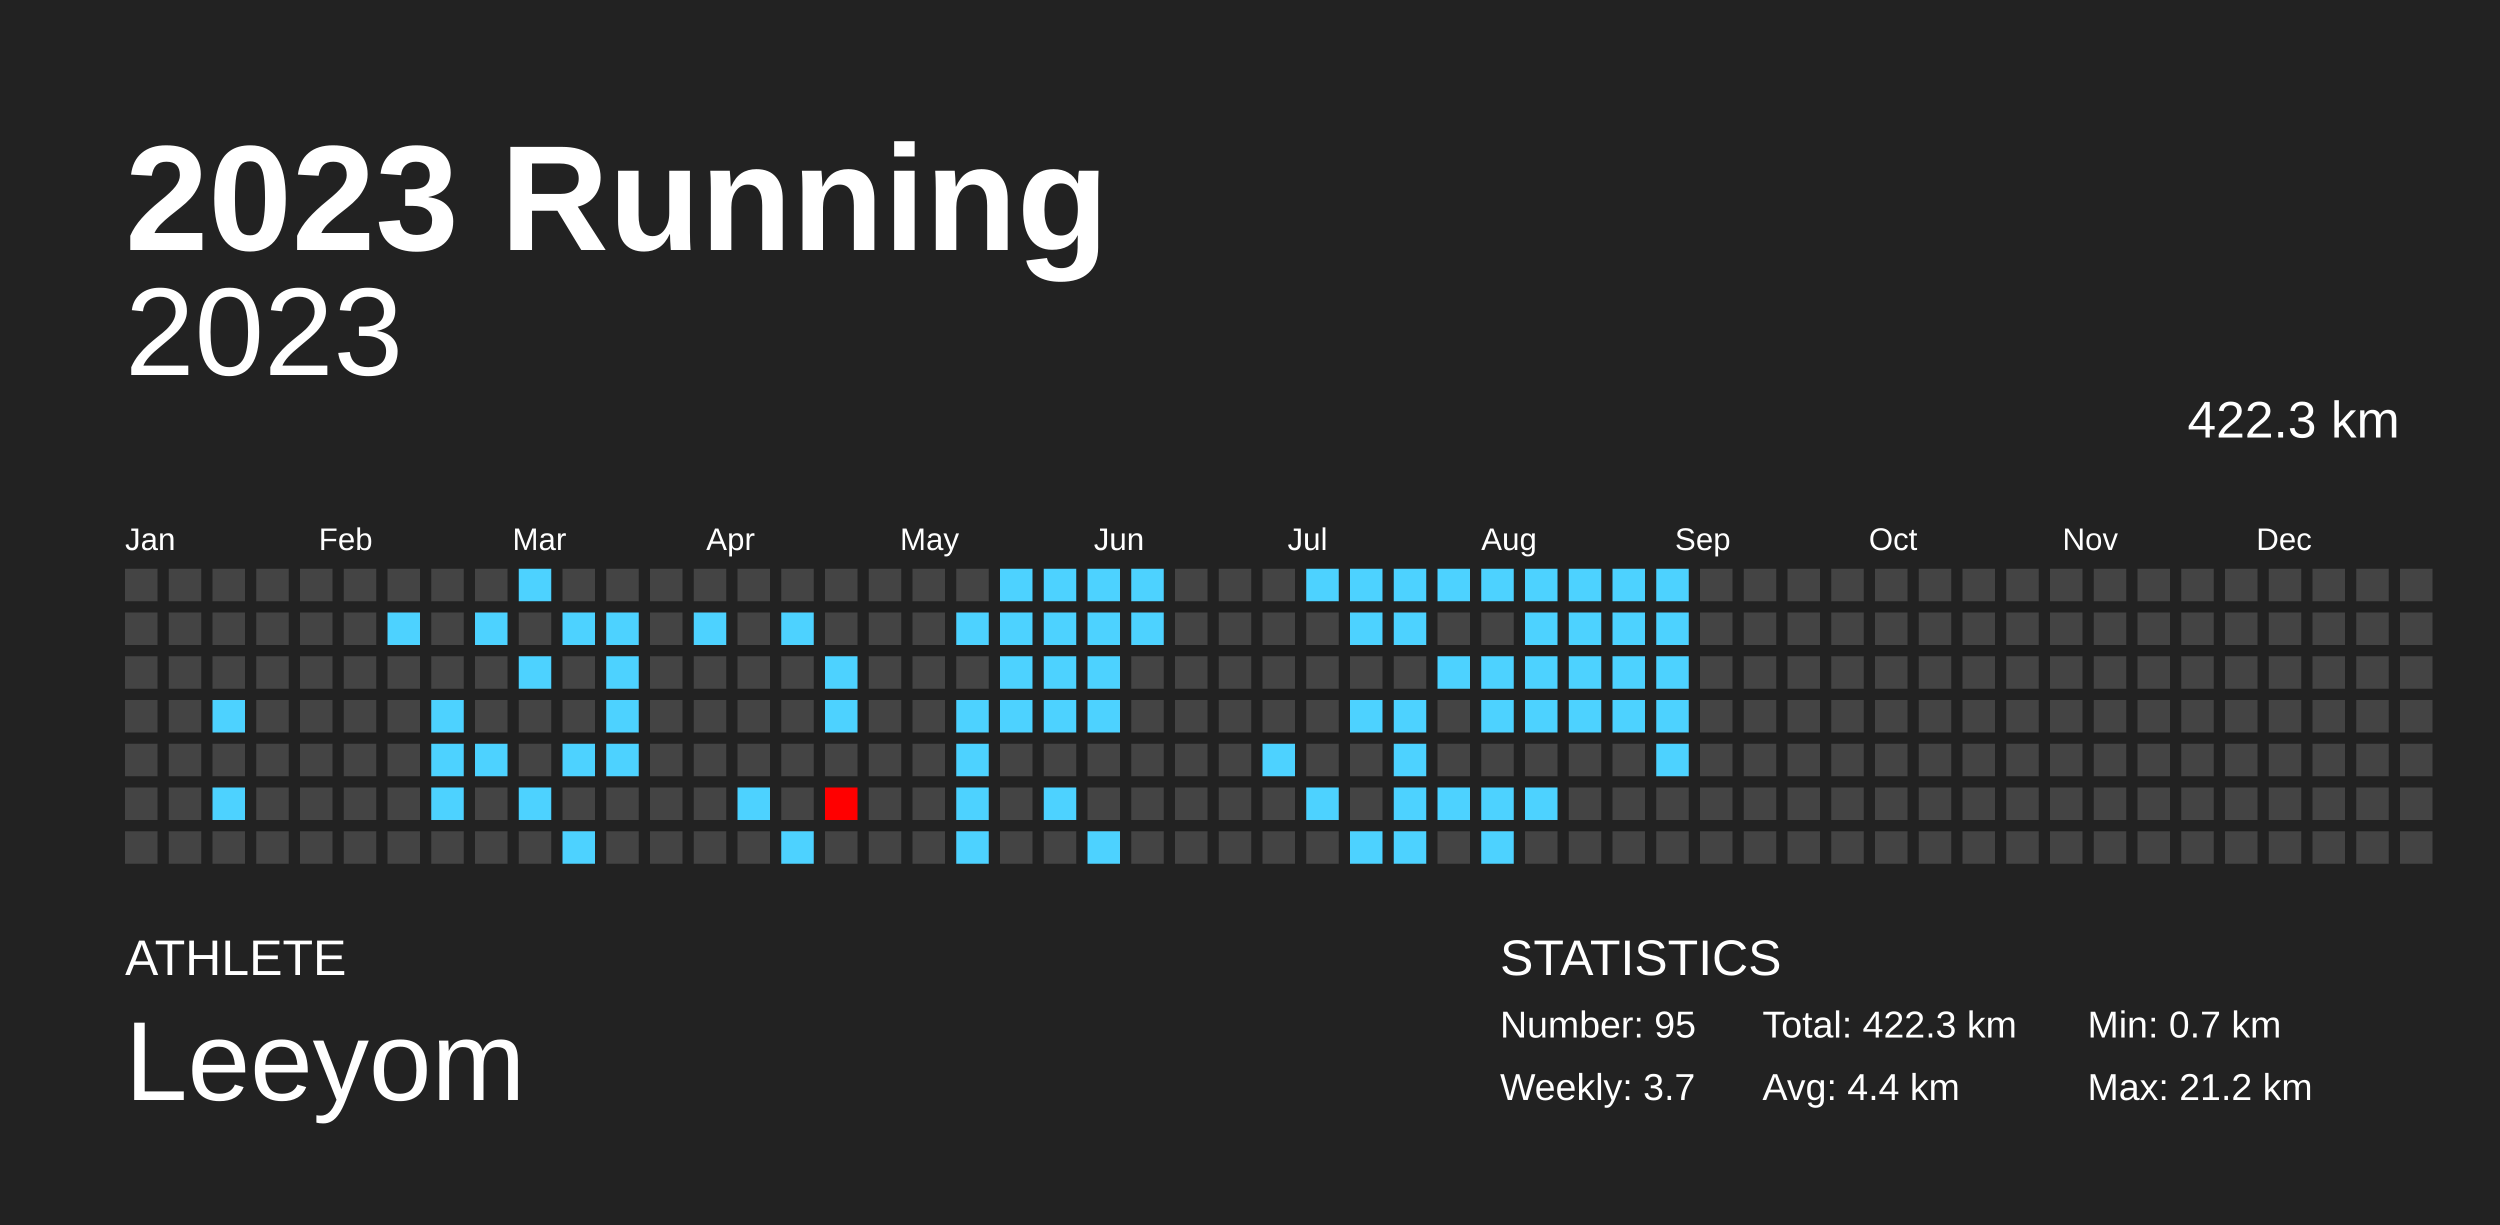
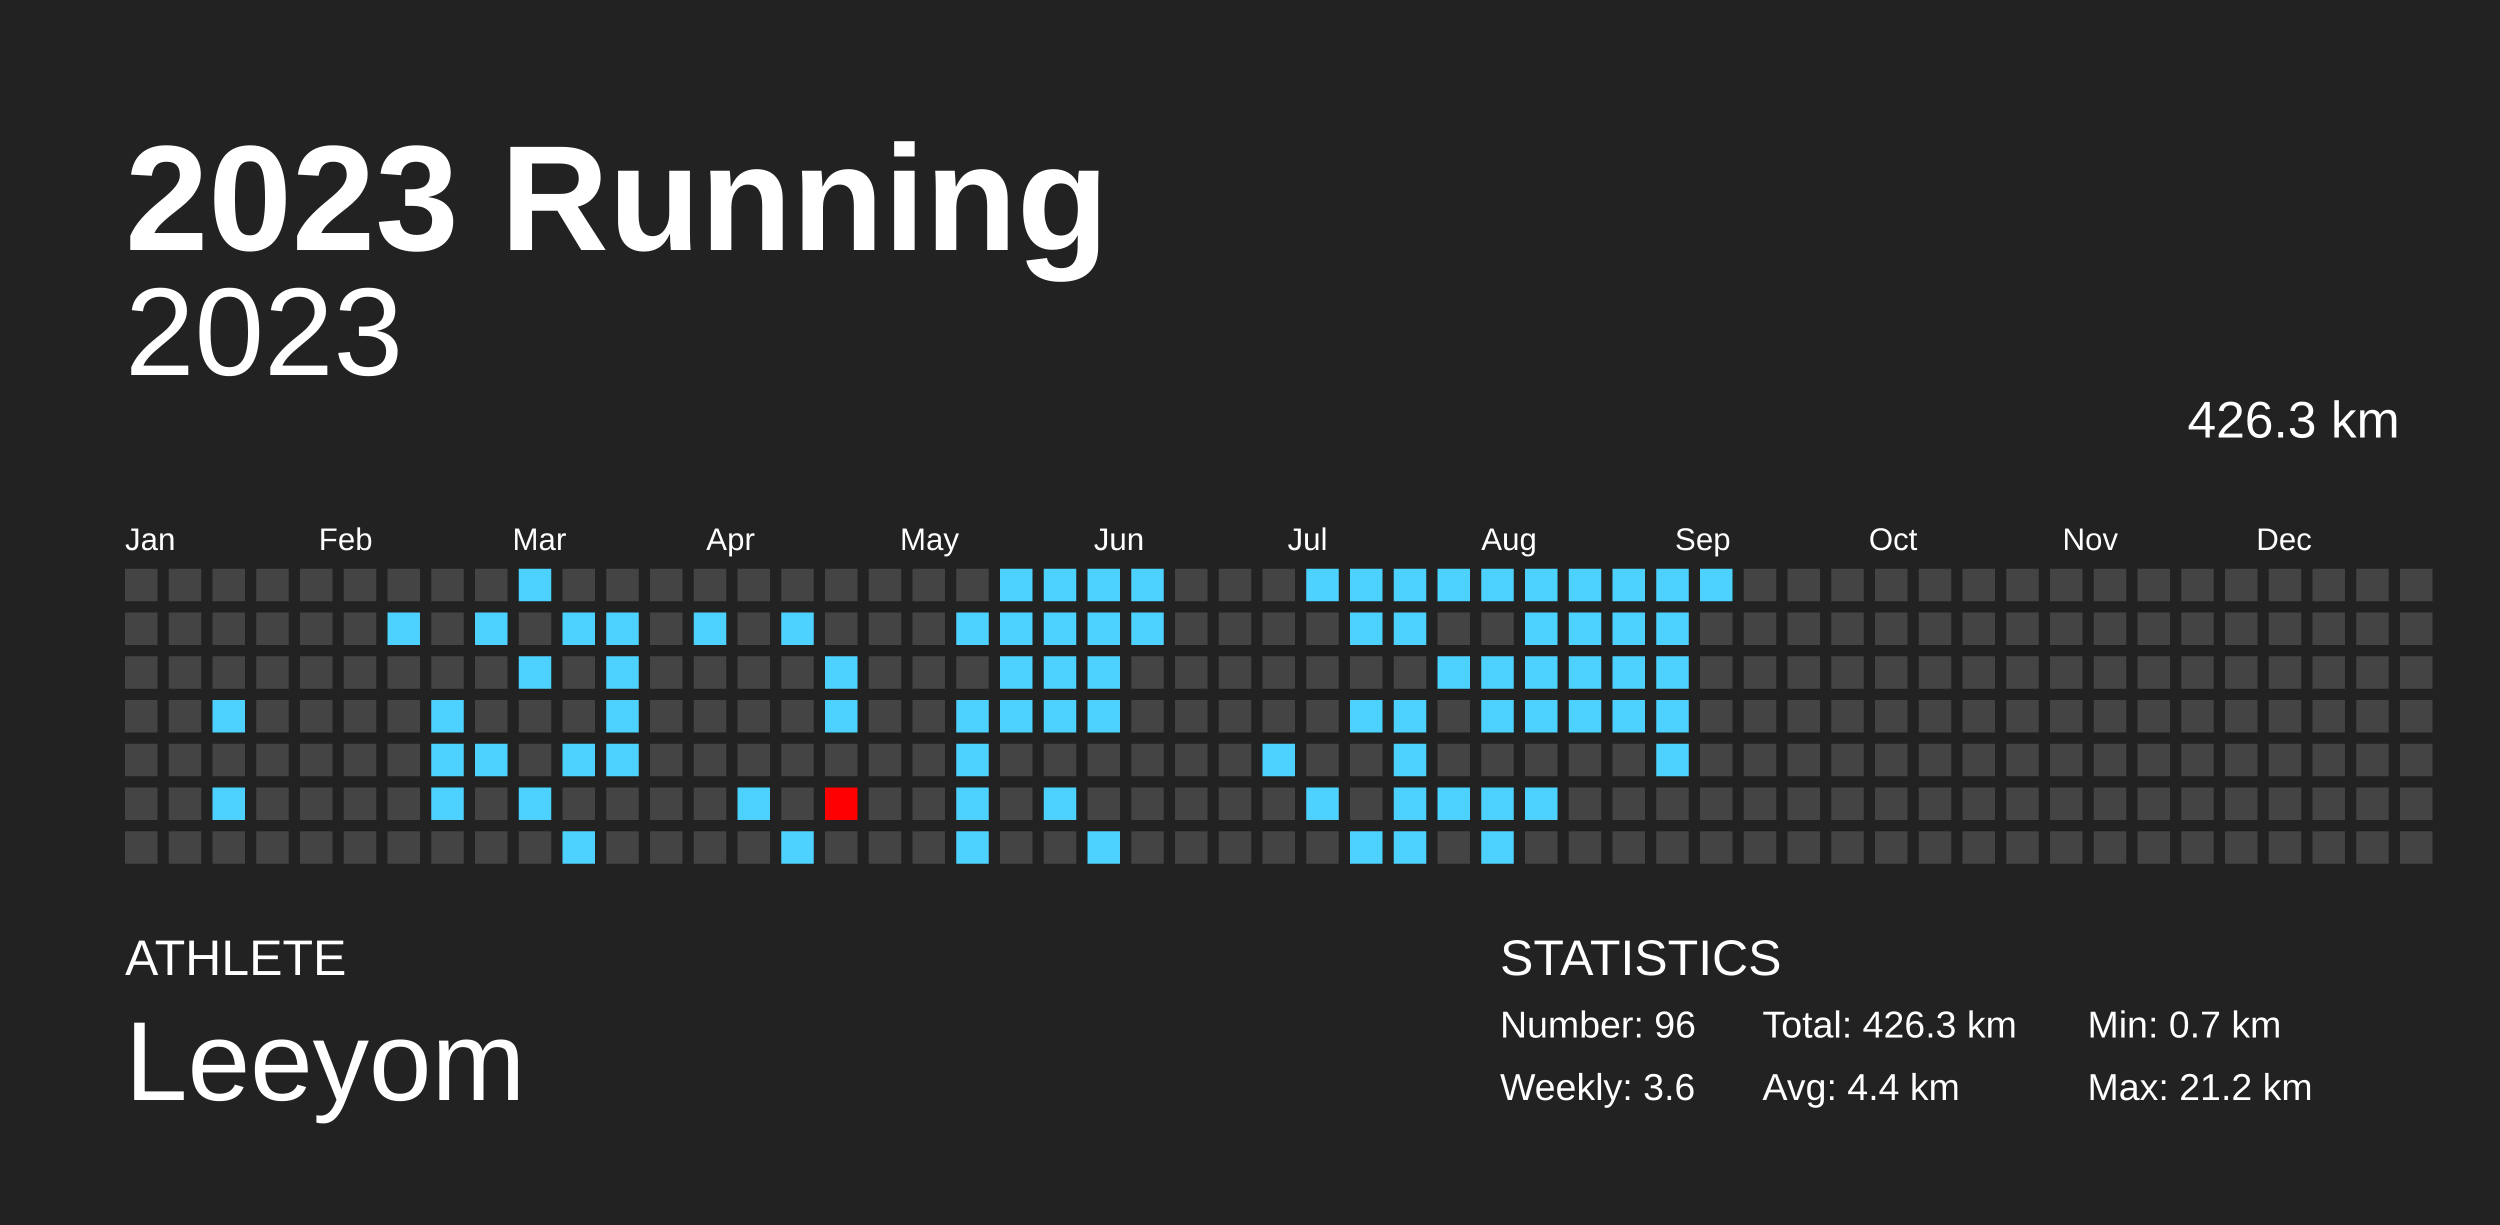
<svg xmlns="http://www.w3.org/2000/svg" baseProfile="full" height="98mm" version="1.1" viewBox="0,0,200,98" width="200mm">
  <defs />
  <rect fill="#222222" height="98" width="200" x="0" y="0" />
  <text fill="#FFFFFF" style="font-size:12px; font-family:Arial; font-weight:bold;" x="10" y="20">2023 Running</text>
  <text fill="#FFFFFF" style="font-size:4px; font-family:Arial" x="10" y="78">ATHLETE</text>
  <text fill="#FFFFFF" style="font-size:9px; font-family:Arial" x="10" y="88">Leeyom</text>
  <text fill="#FFFFFF" style="font-size:4px; font-family:Arial" x="120" y="78">STATISTICS</text>
-   <text fill="#FFFFFF" style="font-size:3px; font-family:Arial" x="120" y="83">Number: 95</text>
-   <text fill="#FFFFFF" style="font-size:3px; font-family:Arial" x="120" y="88">Weekly: 3.7</text>
-   <text fill="#FFFFFF" style="font-size:3px; font-family:Arial" x="141" y="83">Total: 422.3 km</text>
+   <text fill="#FFFFFF" style="font-size:3px; font-family:Arial" x="120" y="83">Number: 96</text>
+   <text fill="#FFFFFF" style="font-size:3px; font-family:Arial" x="120" y="88">Weekly: 3.6</text>
+   <text fill="#FFFFFF" style="font-size:3px; font-family:Arial" x="141" y="83">Total: 426.3 km</text>
  <text fill="#FFFFFF" style="font-size:3px; font-family:Arial" x="141" y="88">Avg: 4.4 km</text>
  <text fill="#FFFFFF" style="font-size:3px; font-family:Arial" x="167" y="83">Min: 0.7 km</text>
  <text fill="#FFFFFF" style="font-size:3px; font-family:Arial" x="167" y="88">Max: 21.2 km</text>
  <text alignment-baseline="hanging" fill="#FFFFFF" style="font-size:10.0px; font-family:Arial;" x="10" y="30">2023</text>
-   <text alignment-baseline="hanging" fill="#FFFFFF" style="font-size:4.125px; font-family:Arial;" x="175" y="35">422.3 km</text>
+   <text alignment-baseline="hanging" fill="#FFFFFF" style="font-size:4.125px; font-family:Arial;" x="175" y="35">426.3 km</text>
  <text fill="#FFFFFF" style="font-size:2.5px; font-family:Arial" x="10.0" y="44">Jan</text>
  <text fill="#FFFFFF" style="font-size:2.5px; font-family:Arial" x="25.5" y="44">Feb</text>
  <text fill="#FFFFFF" style="font-size:2.5px; font-family:Arial" x="41.0" y="44">Mar</text>
  <text fill="#FFFFFF" style="font-size:2.5px; font-family:Arial" x="56.5" y="44">Apr</text>
  <text fill="#FFFFFF" style="font-size:2.5px; font-family:Arial" x="72.0" y="44">May</text>
  <text fill="#FFFFFF" style="font-size:2.5px; font-family:Arial" x="87.5" y="44">Jun</text>
  <text fill="#FFFFFF" style="font-size:2.5px; font-family:Arial" x="103.0" y="44">Jul</text>
  <text fill="#FFFFFF" style="font-size:2.5px; font-family:Arial" x="118.5" y="44">Aug</text>
  <text fill="#FFFFFF" style="font-size:2.5px; font-family:Arial" x="134.0" y="44">Sep</text>
  <text fill="#FFFFFF" style="font-size:2.5px; font-family:Arial" x="149.5" y="44">Oct</text>
  <text fill="#FFFFFF" style="font-size:2.5px; font-family:Arial" x="165.0" y="44">Nov</text>
  <text fill="#FFFFFF" style="font-size:2.5px; font-family:Arial" x="180.5" y="44">Dec</text>
  <rect fill="#444444" height="2.6" width="2.6" x="10.0" y="45.5" />
  <rect fill="#444444" height="2.6" width="2.6" x="10.0" y="49.0" />
  <rect fill="#444444" height="2.6" width="2.6" x="10.0" y="52.5" />
  <rect fill="#444444" height="2.6" width="2.6" x="10.0" y="56.0" />
  <rect fill="#444444" height="2.6" width="2.6" x="10.0" y="59.5" />
  <rect fill="#444444" height="2.6" width="2.6" x="10.0" y="63.0" />
  <rect fill="#444444" height="2.6" width="2.6" x="10.0" y="66.5" />
  <rect fill="#444444" height="2.6" width="2.6" x="13.5" y="45.5" />
  <rect fill="#444444" height="2.6" width="2.6" x="13.5" y="49.0" />
  <rect fill="#444444" height="2.6" width="2.6" x="13.5" y="52.5" />
  <rect fill="#444444" height="2.6" width="2.6" x="13.5" y="56.0" />
  <rect fill="#444444" height="2.6" width="2.6" x="13.5" y="59.5" />
  <rect fill="#444444" height="2.6" width="2.6" x="13.5" y="63.0" />
  <rect fill="#444444" height="2.6" width="2.6" x="13.5" y="66.5" />
  <rect fill="#444444" height="2.6" width="2.6" x="17.0" y="45.5" />
  <rect fill="#444444" height="2.6" width="2.6" x="17.0" y="49.0" />
  <rect fill="#444444" height="2.6" width="2.6" x="17.0" y="52.5" />
  <rect fill="#4dd2ff" height="2.6" width="2.6" x="17.0" y="56.0" />
  <rect fill="#444444" height="2.6" width="2.6" x="17.0" y="59.5" />
  <rect fill="#4dd2ff" height="2.6" width="2.6" x="17.0" y="63.0" />
  <rect fill="#444444" height="2.6" width="2.6" x="17.0" y="66.5" />
  <rect fill="#444444" height="2.6" width="2.6" x="20.5" y="45.5" />
  <rect fill="#444444" height="2.6" width="2.6" x="20.5" y="49.0" />
  <rect fill="#444444" height="2.6" width="2.6" x="20.5" y="52.5" />
  <rect fill="#444444" height="2.6" width="2.6" x="20.5" y="56.0" />
  <rect fill="#444444" height="2.6" width="2.6" x="20.5" y="59.5" />
  <rect fill="#444444" height="2.6" width="2.6" x="20.5" y="63.0" />
  <rect fill="#444444" height="2.6" width="2.6" x="20.5" y="66.5" />
  <rect fill="#444444" height="2.6" width="2.6" x="24.0" y="45.5" />
  <rect fill="#444444" height="2.6" width="2.6" x="24.0" y="49.0" />
  <rect fill="#444444" height="2.6" width="2.6" x="24.0" y="52.5" />
  <rect fill="#444444" height="2.6" width="2.6" x="24.0" y="56.0" />
  <rect fill="#444444" height="2.6" width="2.6" x="24.0" y="59.5" />
  <rect fill="#444444" height="2.6" width="2.6" x="24.0" y="63.0" />
  <rect fill="#444444" height="2.6" width="2.6" x="24.0" y="66.5" />
  <rect fill="#444444" height="2.6" width="2.6" x="27.5" y="45.5" />
  <rect fill="#444444" height="2.6" width="2.6" x="27.5" y="49.0" />
  <rect fill="#444444" height="2.6" width="2.6" x="27.5" y="52.5" />
  <rect fill="#444444" height="2.6" width="2.6" x="27.5" y="56.0" />
  <rect fill="#444444" height="2.6" width="2.6" x="27.5" y="59.5" />
  <rect fill="#444444" height="2.6" width="2.6" x="27.5" y="63.0" />
  <rect fill="#444444" height="2.6" width="2.6" x="27.5" y="66.5" />
  <rect fill="#444444" height="2.6" width="2.6" x="31.0" y="45.5" />
  <rect fill="#4dd2ff" height="2.6" width="2.6" x="31.0" y="49.0" />
  <rect fill="#444444" height="2.6" width="2.6" x="31.0" y="52.5" />
  <rect fill="#444444" height="2.6" width="2.6" x="31.0" y="56.0" />
  <rect fill="#444444" height="2.6" width="2.6" x="31.0" y="59.5" />
  <rect fill="#444444" height="2.6" width="2.6" x="31.0" y="63.0" />
  <rect fill="#444444" height="2.6" width="2.6" x="31.0" y="66.5" />
  <rect fill="#444444" height="2.6" width="2.6" x="34.5" y="45.5" />
  <rect fill="#444444" height="2.6" width="2.6" x="34.5" y="49.0" />
  <rect fill="#444444" height="2.6" width="2.6" x="34.5" y="52.5" />
  <rect fill="#4dd2ff" height="2.6" width="2.6" x="34.5" y="56.0" />
  <rect fill="#4dd2ff" height="2.6" width="2.6" x="34.5" y="59.5" />
  <rect fill="#4dd2ff" height="2.6" width="2.6" x="34.5" y="63.0" />
  <rect fill="#444444" height="2.6" width="2.6" x="34.5" y="66.5" />
  <rect fill="#444444" height="2.6" width="2.6" x="38.0" y="45.5" />
  <rect fill="#4dd2ff" height="2.6" width="2.6" x="38.0" y="49.0" />
  <rect fill="#444444" height="2.6" width="2.6" x="38.0" y="52.5" />
  <rect fill="#444444" height="2.6" width="2.6" x="38.0" y="56.0" />
  <rect fill="#4dd2ff" height="2.6" width="2.6" x="38.0" y="59.5" />
  <rect fill="#444444" height="2.6" width="2.6" x="38.0" y="63.0" />
  <rect fill="#444444" height="2.6" width="2.6" x="38.0" y="66.5" />
  <rect fill="#4dd2ff" height="2.6" width="2.6" x="41.5" y="45.5" />
  <rect fill="#444444" height="2.6" width="2.6" x="41.5" y="49.0" />
  <rect fill="#4dd2ff" height="2.6" width="2.6" x="41.5" y="52.5" />
  <rect fill="#444444" height="2.6" width="2.6" x="41.5" y="56.0" />
  <rect fill="#444444" height="2.6" width="2.6" x="41.5" y="59.5" />
  <rect fill="#4dd2ff" height="2.6" width="2.6" x="41.5" y="63.0" />
  <rect fill="#444444" height="2.6" width="2.6" x="41.5" y="66.5" />
  <rect fill="#444444" height="2.6" width="2.6" x="45.0" y="45.5" />
  <rect fill="#4dd2ff" height="2.6" width="2.6" x="45.0" y="49.0" />
  <rect fill="#444444" height="2.6" width="2.6" x="45.0" y="52.5" />
  <rect fill="#444444" height="2.6" width="2.6" x="45.0" y="56.0" />
  <rect fill="#4dd2ff" height="2.6" width="2.6" x="45.0" y="59.5" />
  <rect fill="#444444" height="2.6" width="2.6" x="45.0" y="63.0" />
  <rect fill="#4dd2ff" height="2.6" width="2.6" x="45.0" y="66.5" />
  <rect fill="#444444" height="2.6" width="2.6" x="48.5" y="45.5" />
  <rect fill="#4dd2ff" height="2.6" width="2.6" x="48.5" y="49.0" />
  <rect fill="#4dd2ff" height="2.6" width="2.6" x="48.5" y="52.5" />
  <rect fill="#4dd2ff" height="2.6" width="2.6" x="48.5" y="56.0" />
  <rect fill="#4dd2ff" height="2.6" width="2.6" x="48.5" y="59.5" />
  <rect fill="#444444" height="2.6" width="2.6" x="48.5" y="63.0" />
  <rect fill="#444444" height="2.6" width="2.6" x="48.5" y="66.5" />
  <rect fill="#444444" height="2.6" width="2.6" x="52.0" y="45.5" />
  <rect fill="#444444" height="2.6" width="2.6" x="52.0" y="49.0" />
  <rect fill="#444444" height="2.6" width="2.6" x="52.0" y="52.5" />
  <rect fill="#444444" height="2.6" width="2.6" x="52.0" y="56.0" />
  <rect fill="#444444" height="2.6" width="2.6" x="52.0" y="59.5" />
  <rect fill="#444444" height="2.6" width="2.6" x="52.0" y="63.0" />
  <rect fill="#444444" height="2.6" width="2.6" x="52.0" y="66.5" />
  <rect fill="#444444" height="2.6" width="2.6" x="55.5" y="45.5" />
  <rect fill="#4dd2ff" height="2.6" width="2.6" x="55.5" y="49.0" />
  <rect fill="#444444" height="2.6" width="2.6" x="55.5" y="52.5" />
  <rect fill="#444444" height="2.6" width="2.6" x="55.5" y="56.0" />
  <rect fill="#444444" height="2.6" width="2.6" x="55.5" y="59.5" />
  <rect fill="#444444" height="2.6" width="2.6" x="55.5" y="63.0" />
  <rect fill="#444444" height="2.6" width="2.6" x="55.5" y="66.5" />
  <rect fill="#444444" height="2.6" width="2.6" x="59.0" y="45.5" />
  <rect fill="#444444" height="2.6" width="2.6" x="59.0" y="49.0" />
  <rect fill="#444444" height="2.6" width="2.6" x="59.0" y="52.5" />
  <rect fill="#444444" height="2.6" width="2.6" x="59.0" y="56.0" />
  <rect fill="#444444" height="2.6" width="2.6" x="59.0" y="59.5" />
  <rect fill="#4dd2ff" height="2.6" width="2.6" x="59.0" y="63.0" />
  <rect fill="#444444" height="2.6" width="2.6" x="59.0" y="66.5" />
  <rect fill="#444444" height="2.6" width="2.6" x="62.5" y="45.5" />
  <rect fill="#4dd2ff" height="2.6" width="2.6" x="62.5" y="49.0" />
  <rect fill="#444444" height="2.6" width="2.6" x="62.5" y="52.5" />
  <rect fill="#444444" height="2.6" width="2.6" x="62.5" y="56.0" />
  <rect fill="#444444" height="2.6" width="2.6" x="62.5" y="59.5" />
  <rect fill="#444444" height="2.6" width="2.6" x="62.5" y="63.0" />
  <rect fill="#4dd2ff" height="2.6" width="2.6" x="62.5" y="66.5" />
  <rect fill="#444444" height="2.6" width="2.6" x="66.0" y="45.5" />
  <rect fill="#444444" height="2.6" width="2.6" x="66.0" y="49.0" />
  <rect fill="#4dd2ff" height="2.6" width="2.6" x="66.0" y="52.5" />
  <rect fill="#4dd2ff" height="2.6" width="2.6" x="66.0" y="56.0" />
  <rect fill="#444444" height="2.6" width="2.6" x="66.0" y="59.5" />
  <rect fill="red" height="2.6" width="2.6" x="66.0" y="63.0" />
  <rect fill="#444444" height="2.6" width="2.6" x="66.0" y="66.5" />
  <rect fill="#444444" height="2.6" width="2.6" x="69.5" y="45.5" />
  <rect fill="#444444" height="2.6" width="2.6" x="69.5" y="49.0" />
  <rect fill="#444444" height="2.6" width="2.6" x="69.5" y="52.5" />
  <rect fill="#444444" height="2.6" width="2.6" x="69.5" y="56.0" />
  <rect fill="#444444" height="2.6" width="2.6" x="69.5" y="59.5" />
  <rect fill="#444444" height="2.6" width="2.6" x="69.5" y="63.0" />
  <rect fill="#444444" height="2.6" width="2.6" x="69.5" y="66.5" />
  <rect fill="#444444" height="2.6" width="2.6" x="73.0" y="45.5" />
  <rect fill="#444444" height="2.6" width="2.6" x="73.0" y="49.0" />
  <rect fill="#444444" height="2.6" width="2.6" x="73.0" y="52.5" />
  <rect fill="#444444" height="2.6" width="2.6" x="73.0" y="56.0" />
  <rect fill="#444444" height="2.6" width="2.6" x="73.0" y="59.5" />
  <rect fill="#444444" height="2.6" width="2.6" x="73.0" y="63.0" />
  <rect fill="#444444" height="2.6" width="2.6" x="73.0" y="66.5" />
  <rect fill="#444444" height="2.6" width="2.6" x="76.5" y="45.5" />
  <rect fill="#4dd2ff" height="2.6" width="2.6" x="76.5" y="49.0" />
  <rect fill="#444444" height="2.6" width="2.6" x="76.5" y="52.5" />
  <rect fill="#4dd2ff" height="2.6" width="2.6" x="76.5" y="56.0" />
  <rect fill="#4dd2ff" height="2.6" width="2.6" x="76.5" y="59.5" />
  <rect fill="#4dd2ff" height="2.6" width="2.6" x="76.5" y="63.0" />
  <rect fill="#4dd2ff" height="2.6" width="2.6" x="76.5" y="66.5" />
  <rect fill="#4dd2ff" height="2.6" width="2.6" x="80.0" y="45.5" />
  <rect fill="#4dd2ff" height="2.6" width="2.6" x="80.0" y="49.0" />
  <rect fill="#4dd2ff" height="2.6" width="2.6" x="80.0" y="52.5" />
  <rect fill="#4dd2ff" height="2.6" width="2.6" x="80.0" y="56.0" />
  <rect fill="#444444" height="2.6" width="2.6" x="80.0" y="59.5" />
  <rect fill="#444444" height="2.6" width="2.6" x="80.0" y="63.0" />
  <rect fill="#444444" height="2.6" width="2.6" x="80.0" y="66.5" />
  <rect fill="#4dd2ff" height="2.6" width="2.6" x="83.5" y="45.5" />
  <rect fill="#4dd2ff" height="2.6" width="2.6" x="83.5" y="49.0" />
  <rect fill="#4dd2ff" height="2.6" width="2.6" x="83.5" y="52.5" />
  <rect fill="#4dd2ff" height="2.6" width="2.6" x="83.5" y="56.0" />
  <rect fill="#444444" height="2.6" width="2.6" x="83.5" y="59.5" />
  <rect fill="#4dd2ff" height="2.6" width="2.6" x="83.5" y="63.0" />
  <rect fill="#444444" height="2.6" width="2.6" x="83.5" y="66.5" />
  <rect fill="#4dd2ff" height="2.6" width="2.6" x="87.0" y="45.5" />
  <rect fill="#4dd2ff" height="2.6" width="2.6" x="87.0" y="49.0" />
  <rect fill="#4dd2ff" height="2.6" width="2.6" x="87.0" y="52.5" />
  <rect fill="#4dd2ff" height="2.6" width="2.6" x="87.0" y="56.0" />
  <rect fill="#444444" height="2.6" width="2.6" x="87.0" y="59.5" />
  <rect fill="#444444" height="2.6" width="2.6" x="87.0" y="63.0" />
  <rect fill="#4dd2ff" height="2.6" width="2.6" x="87.0" y="66.5" />
  <rect fill="#4dd2ff" height="2.6" width="2.6" x="90.5" y="45.5" />
  <rect fill="#4dd2ff" height="2.6" width="2.6" x="90.5" y="49.0" />
  <rect fill="#444444" height="2.6" width="2.6" x="90.5" y="52.5" />
  <rect fill="#444444" height="2.6" width="2.6" x="90.5" y="56.0" />
  <rect fill="#444444" height="2.6" width="2.6" x="90.5" y="59.5" />
  <rect fill="#444444" height="2.6" width="2.6" x="90.5" y="63.0" />
  <rect fill="#444444" height="2.6" width="2.6" x="90.5" y="66.5" />
  <rect fill="#444444" height="2.6" width="2.6" x="94.0" y="45.5" />
  <rect fill="#444444" height="2.6" width="2.6" x="94.0" y="49.0" />
  <rect fill="#444444" height="2.6" width="2.6" x="94.0" y="52.5" />
  <rect fill="#444444" height="2.6" width="2.6" x="94.0" y="56.0" />
  <rect fill="#444444" height="2.6" width="2.6" x="94.0" y="59.5" />
  <rect fill="#444444" height="2.6" width="2.6" x="94.0" y="63.0" />
  <rect fill="#444444" height="2.6" width="2.6" x="94.0" y="66.5" />
  <rect fill="#444444" height="2.6" width="2.6" x="97.5" y="45.5" />
  <rect fill="#444444" height="2.6" width="2.6" x="97.5" y="49.0" />
  <rect fill="#444444" height="2.6" width="2.6" x="97.5" y="52.5" />
  <rect fill="#444444" height="2.6" width="2.6" x="97.5" y="56.0" />
  <rect fill="#444444" height="2.6" width="2.6" x="97.5" y="59.5" />
  <rect fill="#444444" height="2.6" width="2.6" x="97.5" y="63.0" />
  <rect fill="#444444" height="2.6" width="2.6" x="97.5" y="66.5" />
  <rect fill="#444444" height="2.6" width="2.6" x="101.0" y="45.5" />
  <rect fill="#444444" height="2.6" width="2.6" x="101.0" y="49.0" />
  <rect fill="#444444" height="2.6" width="2.6" x="101.0" y="52.5" />
  <rect fill="#444444" height="2.6" width="2.6" x="101.0" y="56.0" />
  <rect fill="#4dd2ff" height="2.6" width="2.6" x="101.0" y="59.5" />
  <rect fill="#444444" height="2.6" width="2.6" x="101.0" y="63.0" />
  <rect fill="#444444" height="2.6" width="2.6" x="101.0" y="66.5" />
  <rect fill="#4dd2ff" height="2.6" width="2.6" x="104.5" y="45.5" />
  <rect fill="#444444" height="2.6" width="2.6" x="104.5" y="49.0" />
  <rect fill="#444444" height="2.6" width="2.6" x="104.5" y="52.5" />
  <rect fill="#444444" height="2.6" width="2.6" x="104.5" y="56.0" />
  <rect fill="#444444" height="2.6" width="2.6" x="104.5" y="59.5" />
  <rect fill="#4dd2ff" height="2.6" width="2.6" x="104.5" y="63.0" />
  <rect fill="#444444" height="2.6" width="2.6" x="104.5" y="66.5" />
  <rect fill="#4dd2ff" height="2.6" width="2.6" x="108.0" y="45.5" />
  <rect fill="#4dd2ff" height="2.6" width="2.6" x="108.0" y="49.0" />
  <rect fill="#444444" height="2.6" width="2.6" x="108.0" y="52.5" />
  <rect fill="#4dd2ff" height="2.6" width="2.6" x="108.0" y="56.0" />
  <rect fill="#444444" height="2.6" width="2.6" x="108.0" y="59.5" />
  <rect fill="#444444" height="2.6" width="2.6" x="108.0" y="63.0" />
  <rect fill="#4dd2ff" height="2.6" width="2.6" x="108.0" y="66.5" />
  <rect fill="#4dd2ff" height="2.6" width="2.6" x="111.5" y="45.5" />
  <rect fill="#4dd2ff" height="2.6" width="2.6" x="111.5" y="49.0" />
  <rect fill="#444444" height="2.6" width="2.6" x="111.5" y="52.5" />
  <rect fill="#4dd2ff" height="2.6" width="2.6" x="111.5" y="56.0" />
  <rect fill="#4dd2ff" height="2.6" width="2.6" x="111.5" y="59.5" />
  <rect fill="#4dd2ff" height="2.6" width="2.6" x="111.5" y="63.0" />
  <rect fill="#4dd2ff" height="2.6" width="2.6" x="111.5" y="66.5" />
  <rect fill="#4dd2ff" height="2.6" width="2.6" x="115.0" y="45.5" />
  <rect fill="#444444" height="2.6" width="2.6" x="115.0" y="49.0" />
  <rect fill="#4dd2ff" height="2.6" width="2.6" x="115.0" y="52.5" />
  <rect fill="#444444" height="2.6" width="2.6" x="115.0" y="56.0" />
  <rect fill="#444444" height="2.6" width="2.6" x="115.0" y="59.5" />
  <rect fill="#4dd2ff" height="2.6" width="2.6" x="115.0" y="63.0" />
  <rect fill="#444444" height="2.6" width="2.6" x="115.0" y="66.5" />
  <rect fill="#4dd2ff" height="2.6" width="2.6" x="118.5" y="45.5" />
  <rect fill="#444444" height="2.6" width="2.6" x="118.5" y="49.0" />
  <rect fill="#4dd2ff" height="2.6" width="2.6" x="118.5" y="52.5" />
  <rect fill="#4dd2ff" height="2.6" width="2.6" x="118.5" y="56.0" />
  <rect fill="#444444" height="2.6" width="2.6" x="118.5" y="59.5" />
  <rect fill="#4dd2ff" height="2.6" width="2.6" x="118.5" y="63.0" />
  <rect fill="#4dd2ff" height="2.6" width="2.6" x="118.5" y="66.5" />
  <rect fill="#4dd2ff" height="2.6" width="2.6" x="122.0" y="45.5" />
  <rect fill="#4dd2ff" height="2.6" width="2.6" x="122.0" y="49.0" />
  <rect fill="#4dd2ff" height="2.6" width="2.6" x="122.0" y="52.5" />
  <rect fill="#4dd2ff" height="2.6" width="2.6" x="122.0" y="56.0" />
  <rect fill="#444444" height="2.6" width="2.6" x="122.0" y="59.5" />
  <rect fill="#4dd2ff" height="2.6" width="2.6" x="122.0" y="63.0" />
  <rect fill="#444444" height="2.6" width="2.6" x="122.0" y="66.5" />
  <rect fill="#4dd2ff" height="2.6" width="2.6" x="125.5" y="45.5" />
  <rect fill="#4dd2ff" height="2.6" width="2.6" x="125.5" y="49.0" />
  <rect fill="#4dd2ff" height="2.6" width="2.6" x="125.5" y="52.5" />
  <rect fill="#4dd2ff" height="2.6" width="2.6" x="125.5" y="56.0" />
  <rect fill="#444444" height="2.6" width="2.6" x="125.5" y="59.5" />
  <rect fill="#444444" height="2.6" width="2.6" x="125.5" y="63.0" />
  <rect fill="#444444" height="2.6" width="2.6" x="125.5" y="66.5" />
  <rect fill="#4dd2ff" height="2.6" width="2.6" x="129.0" y="45.5" />
  <rect fill="#4dd2ff" height="2.6" width="2.6" x="129.0" y="49.0" />
  <rect fill="#4dd2ff" height="2.6" width="2.6" x="129.0" y="52.5" />
  <rect fill="#4dd2ff" height="2.6" width="2.6" x="129.0" y="56.0" />
  <rect fill="#444444" height="2.6" width="2.6" x="129.0" y="59.5" />
  <rect fill="#444444" height="2.6" width="2.6" x="129.0" y="63.0" />
  <rect fill="#444444" height="2.6" width="2.6" x="129.0" y="66.5" />
  <rect fill="#4dd2ff" height="2.6" width="2.6" x="132.5" y="45.5" />
  <rect fill="#4dd2ff" height="2.6" width="2.6" x="132.5" y="49.0" />
  <rect fill="#4dd2ff" height="2.6" width="2.6" x="132.5" y="52.5" />
  <rect fill="#4dd2ff" height="2.6" width="2.6" x="132.5" y="56.0" />
  <rect fill="#4dd2ff" height="2.6" width="2.6" x="132.5" y="59.5" />
  <rect fill="#444444" height="2.6" width="2.6" x="132.5" y="63.0" />
  <rect fill="#444444" height="2.6" width="2.6" x="132.5" y="66.5" />
-   <rect fill="#444444" height="2.6" width="2.6" x="136.0" y="45.5" />
+   <rect fill="#4dd2ff" height="2.6" width="2.6" x="136.0" y="45.5" />
  <rect fill="#444444" height="2.6" width="2.6" x="136.0" y="49.0" />
  <rect fill="#444444" height="2.6" width="2.6" x="136.0" y="52.5" />
  <rect fill="#444444" height="2.6" width="2.6" x="136.0" y="56.0" />
  <rect fill="#444444" height="2.6" width="2.6" x="136.0" y="59.5" />
  <rect fill="#444444" height="2.6" width="2.6" x="136.0" y="63.0" />
  <rect fill="#444444" height="2.6" width="2.6" x="136.0" y="66.5" />
  <rect fill="#444444" height="2.6" width="2.6" x="139.5" y="45.5" />
  <rect fill="#444444" height="2.6" width="2.6" x="139.5" y="49.0" />
  <rect fill="#444444" height="2.6" width="2.6" x="139.5" y="52.5" />
  <rect fill="#444444" height="2.6" width="2.6" x="139.5" y="56.0" />
  <rect fill="#444444" height="2.6" width="2.6" x="139.5" y="59.5" />
  <rect fill="#444444" height="2.6" width="2.6" x="139.5" y="63.0" />
  <rect fill="#444444" height="2.6" width="2.6" x="139.5" y="66.5" />
  <rect fill="#444444" height="2.6" width="2.6" x="143.0" y="45.5" />
  <rect fill="#444444" height="2.6" width="2.6" x="143.0" y="49.0" />
  <rect fill="#444444" height="2.6" width="2.6" x="143.0" y="52.5" />
  <rect fill="#444444" height="2.6" width="2.6" x="143.0" y="56.0" />
  <rect fill="#444444" height="2.6" width="2.6" x="143.0" y="59.5" />
  <rect fill="#444444" height="2.6" width="2.6" x="143.0" y="63.0" />
  <rect fill="#444444" height="2.6" width="2.6" x="143.0" y="66.5" />
  <rect fill="#444444" height="2.6" width="2.6" x="146.5" y="45.5" />
  <rect fill="#444444" height="2.6" width="2.6" x="146.5" y="49.0" />
  <rect fill="#444444" height="2.6" width="2.6" x="146.5" y="52.5" />
  <rect fill="#444444" height="2.6" width="2.6" x="146.5" y="56.0" />
  <rect fill="#444444" height="2.6" width="2.6" x="146.5" y="59.5" />
  <rect fill="#444444" height="2.6" width="2.6" x="146.5" y="63.0" />
  <rect fill="#444444" height="2.6" width="2.6" x="146.5" y="66.5" />
  <rect fill="#444444" height="2.6" width="2.6" x="150.0" y="45.5" />
  <rect fill="#444444" height="2.6" width="2.6" x="150.0" y="49.0" />
  <rect fill="#444444" height="2.6" width="2.6" x="150.0" y="52.5" />
  <rect fill="#444444" height="2.6" width="2.6" x="150.0" y="56.0" />
  <rect fill="#444444" height="2.6" width="2.6" x="150.0" y="59.5" />
  <rect fill="#444444" height="2.6" width="2.6" x="150.0" y="63.0" />
  <rect fill="#444444" height="2.6" width="2.6" x="150.0" y="66.5" />
  <rect fill="#444444" height="2.6" width="2.6" x="153.5" y="45.5" />
  <rect fill="#444444" height="2.6" width="2.6" x="153.5" y="49.0" />
  <rect fill="#444444" height="2.6" width="2.6" x="153.5" y="52.5" />
  <rect fill="#444444" height="2.6" width="2.6" x="153.5" y="56.0" />
  <rect fill="#444444" height="2.6" width="2.6" x="153.5" y="59.5" />
  <rect fill="#444444" height="2.6" width="2.6" x="153.5" y="63.0" />
  <rect fill="#444444" height="2.6" width="2.6" x="153.5" y="66.5" />
  <rect fill="#444444" height="2.6" width="2.6" x="157.0" y="45.5" />
  <rect fill="#444444" height="2.6" width="2.6" x="157.0" y="49.0" />
  <rect fill="#444444" height="2.6" width="2.6" x="157.0" y="52.5" />
  <rect fill="#444444" height="2.6" width="2.6" x="157.0" y="56.0" />
  <rect fill="#444444" height="2.6" width="2.6" x="157.0" y="59.5" />
  <rect fill="#444444" height="2.6" width="2.6" x="157.0" y="63.0" />
  <rect fill="#444444" height="2.6" width="2.6" x="157.0" y="66.5" />
  <rect fill="#444444" height="2.6" width="2.6" x="160.5" y="45.5" />
  <rect fill="#444444" height="2.6" width="2.6" x="160.5" y="49.0" />
  <rect fill="#444444" height="2.6" width="2.6" x="160.5" y="52.5" />
  <rect fill="#444444" height="2.6" width="2.6" x="160.5" y="56.0" />
  <rect fill="#444444" height="2.6" width="2.6" x="160.5" y="59.5" />
  <rect fill="#444444" height="2.6" width="2.6" x="160.5" y="63.0" />
  <rect fill="#444444" height="2.6" width="2.6" x="160.5" y="66.5" />
  <rect fill="#444444" height="2.6" width="2.6" x="164.0" y="45.5" />
  <rect fill="#444444" height="2.6" width="2.6" x="164.0" y="49.0" />
  <rect fill="#444444" height="2.6" width="2.6" x="164.0" y="52.5" />
  <rect fill="#444444" height="2.6" width="2.6" x="164.0" y="56.0" />
  <rect fill="#444444" height="2.6" width="2.6" x="164.0" y="59.5" />
  <rect fill="#444444" height="2.6" width="2.6" x="164.0" y="63.0" />
  <rect fill="#444444" height="2.6" width="2.6" x="164.0" y="66.5" />
  <rect fill="#444444" height="2.6" width="2.6" x="167.5" y="45.5" />
  <rect fill="#444444" height="2.6" width="2.6" x="167.5" y="49.0" />
  <rect fill="#444444" height="2.6" width="2.6" x="167.5" y="52.5" />
  <rect fill="#444444" height="2.6" width="2.6" x="167.5" y="56.0" />
  <rect fill="#444444" height="2.6" width="2.6" x="167.5" y="59.5" />
  <rect fill="#444444" height="2.6" width="2.6" x="167.5" y="63.0" />
  <rect fill="#444444" height="2.6" width="2.6" x="167.5" y="66.5" />
  <rect fill="#444444" height="2.6" width="2.6" x="171.0" y="45.5" />
  <rect fill="#444444" height="2.6" width="2.6" x="171.0" y="49.0" />
  <rect fill="#444444" height="2.6" width="2.6" x="171.0" y="52.5" />
  <rect fill="#444444" height="2.6" width="2.6" x="171.0" y="56.0" />
  <rect fill="#444444" height="2.6" width="2.6" x="171.0" y="59.5" />
  <rect fill="#444444" height="2.6" width="2.6" x="171.0" y="63.0" />
  <rect fill="#444444" height="2.6" width="2.6" x="171.0" y="66.5" />
  <rect fill="#444444" height="2.6" width="2.6" x="174.5" y="45.5" />
  <rect fill="#444444" height="2.6" width="2.6" x="174.5" y="49.0" />
  <rect fill="#444444" height="2.6" width="2.6" x="174.5" y="52.5" />
  <rect fill="#444444" height="2.6" width="2.6" x="174.5" y="56.0" />
  <rect fill="#444444" height="2.6" width="2.6" x="174.5" y="59.5" />
  <rect fill="#444444" height="2.6" width="2.6" x="174.5" y="63.0" />
  <rect fill="#444444" height="2.6" width="2.6" x="174.5" y="66.5" />
  <rect fill="#444444" height="2.6" width="2.6" x="178.0" y="45.5" />
  <rect fill="#444444" height="2.6" width="2.6" x="178.0" y="49.0" />
  <rect fill="#444444" height="2.6" width="2.6" x="178.0" y="52.5" />
  <rect fill="#444444" height="2.6" width="2.6" x="178.0" y="56.0" />
  <rect fill="#444444" height="2.6" width="2.6" x="178.0" y="59.5" />
  <rect fill="#444444" height="2.6" width="2.6" x="178.0" y="63.0" />
  <rect fill="#444444" height="2.6" width="2.6" x="178.0" y="66.5" />
  <rect fill="#444444" height="2.6" width="2.6" x="181.5" y="45.5" />
  <rect fill="#444444" height="2.6" width="2.6" x="181.5" y="49.0" />
  <rect fill="#444444" height="2.6" width="2.6" x="181.5" y="52.5" />
  <rect fill="#444444" height="2.6" width="2.6" x="181.5" y="56.0" />
  <rect fill="#444444" height="2.6" width="2.6" x="181.5" y="59.5" />
  <rect fill="#444444" height="2.6" width="2.6" x="181.5" y="63.0" />
  <rect fill="#444444" height="2.6" width="2.6" x="181.5" y="66.5" />
  <rect fill="#444444" height="2.6" width="2.6" x="185.0" y="45.5" />
  <rect fill="#444444" height="2.6" width="2.6" x="185.0" y="49.0" />
  <rect fill="#444444" height="2.6" width="2.6" x="185.0" y="52.5" />
  <rect fill="#444444" height="2.6" width="2.6" x="185.0" y="56.0" />
  <rect fill="#444444" height="2.6" width="2.6" x="185.0" y="59.5" />
  <rect fill="#444444" height="2.6" width="2.6" x="185.0" y="63.0" />
  <rect fill="#444444" height="2.6" width="2.6" x="185.0" y="66.5" />
  <rect fill="#444444" height="2.6" width="2.6" x="188.5" y="45.5" />
  <rect fill="#444444" height="2.6" width="2.6" x="188.5" y="49.0" />
  <rect fill="#444444" height="2.6" width="2.6" x="188.5" y="52.5" />
  <rect fill="#444444" height="2.6" width="2.6" x="188.5" y="56.0" />
  <rect fill="#444444" height="2.6" width="2.6" x="188.5" y="59.5" />
  <rect fill="#444444" height="2.6" width="2.6" x="188.5" y="63.0" />
  <rect fill="#444444" height="2.6" width="2.6" x="188.5" y="66.5" />
  <rect fill="#444444" height="2.6" width="2.6" x="192.0" y="45.5" />
  <rect fill="#444444" height="2.6" width="2.6" x="192.0" y="49.0" />
  <rect fill="#444444" height="2.6" width="2.6" x="192.0" y="52.5" />
  <rect fill="#444444" height="2.6" width="2.6" x="192.0" y="56.0" />
  <rect fill="#444444" height="2.6" width="2.6" x="192.0" y="59.5" />
  <rect fill="#444444" height="2.6" width="2.6" x="192.0" y="63.0" />
  <rect fill="#444444" height="2.6" width="2.6" x="192.0" y="66.5" />
</svg>
